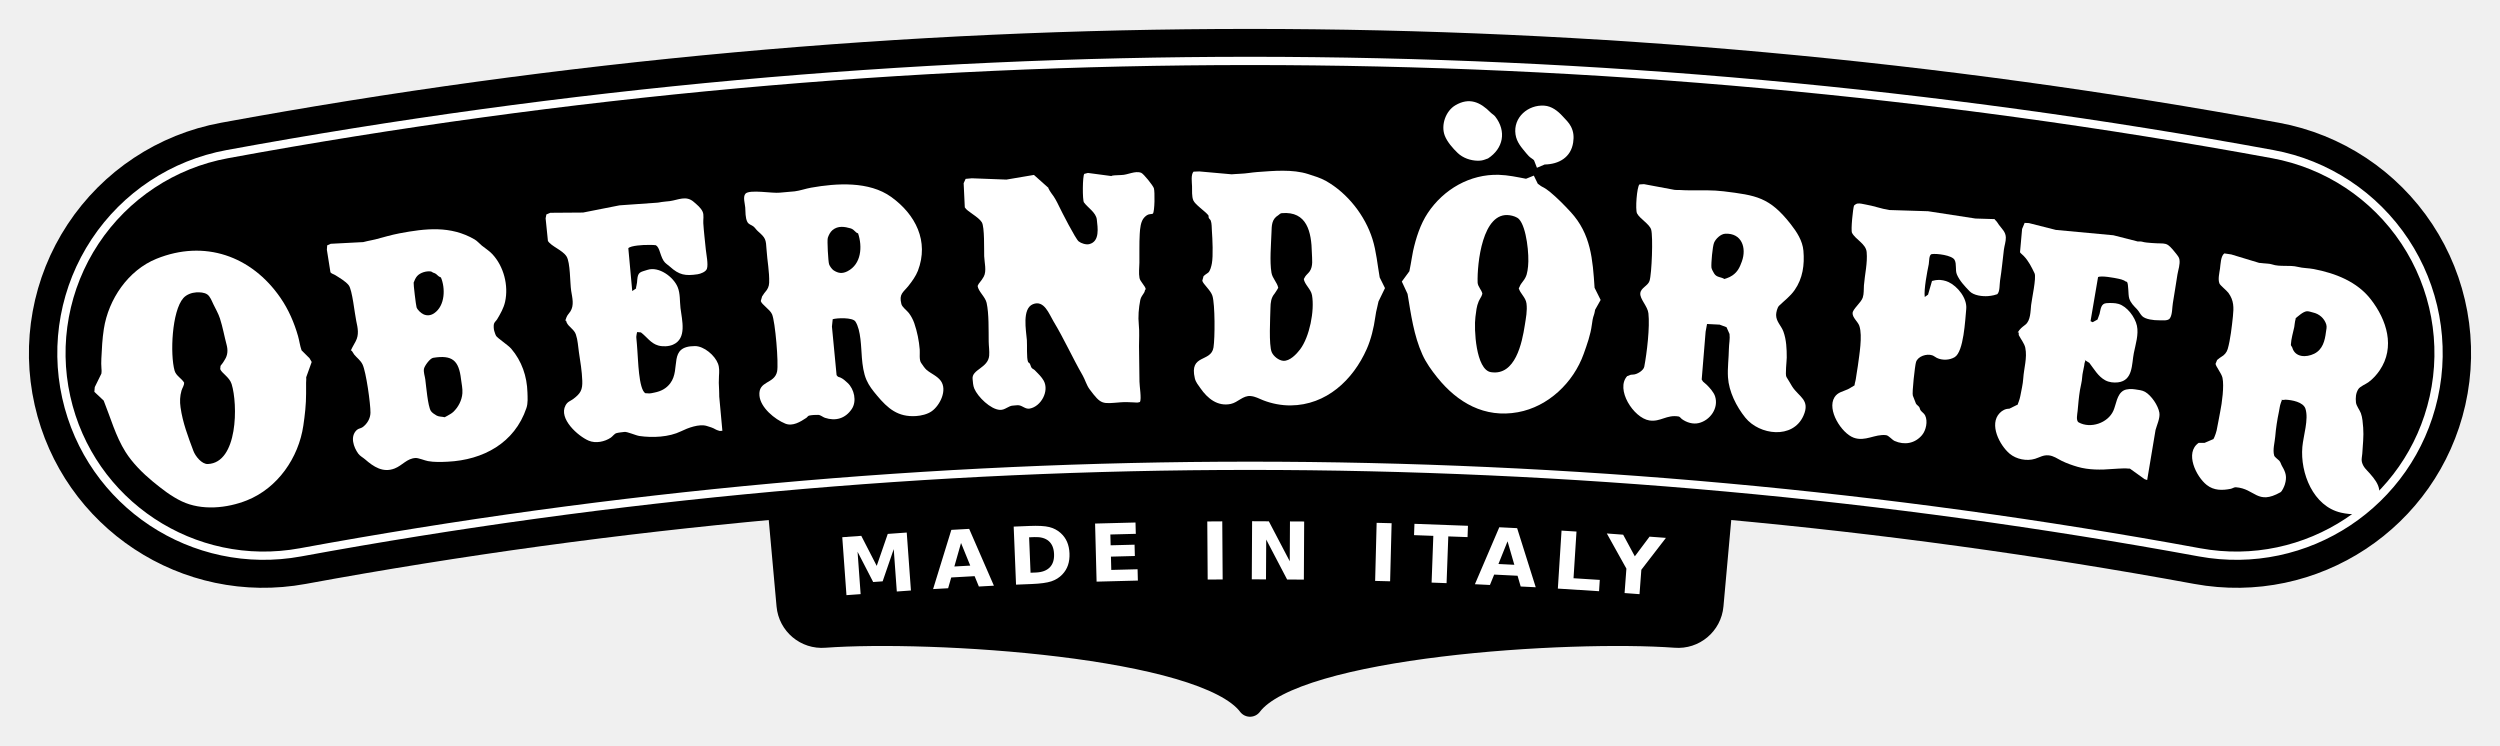
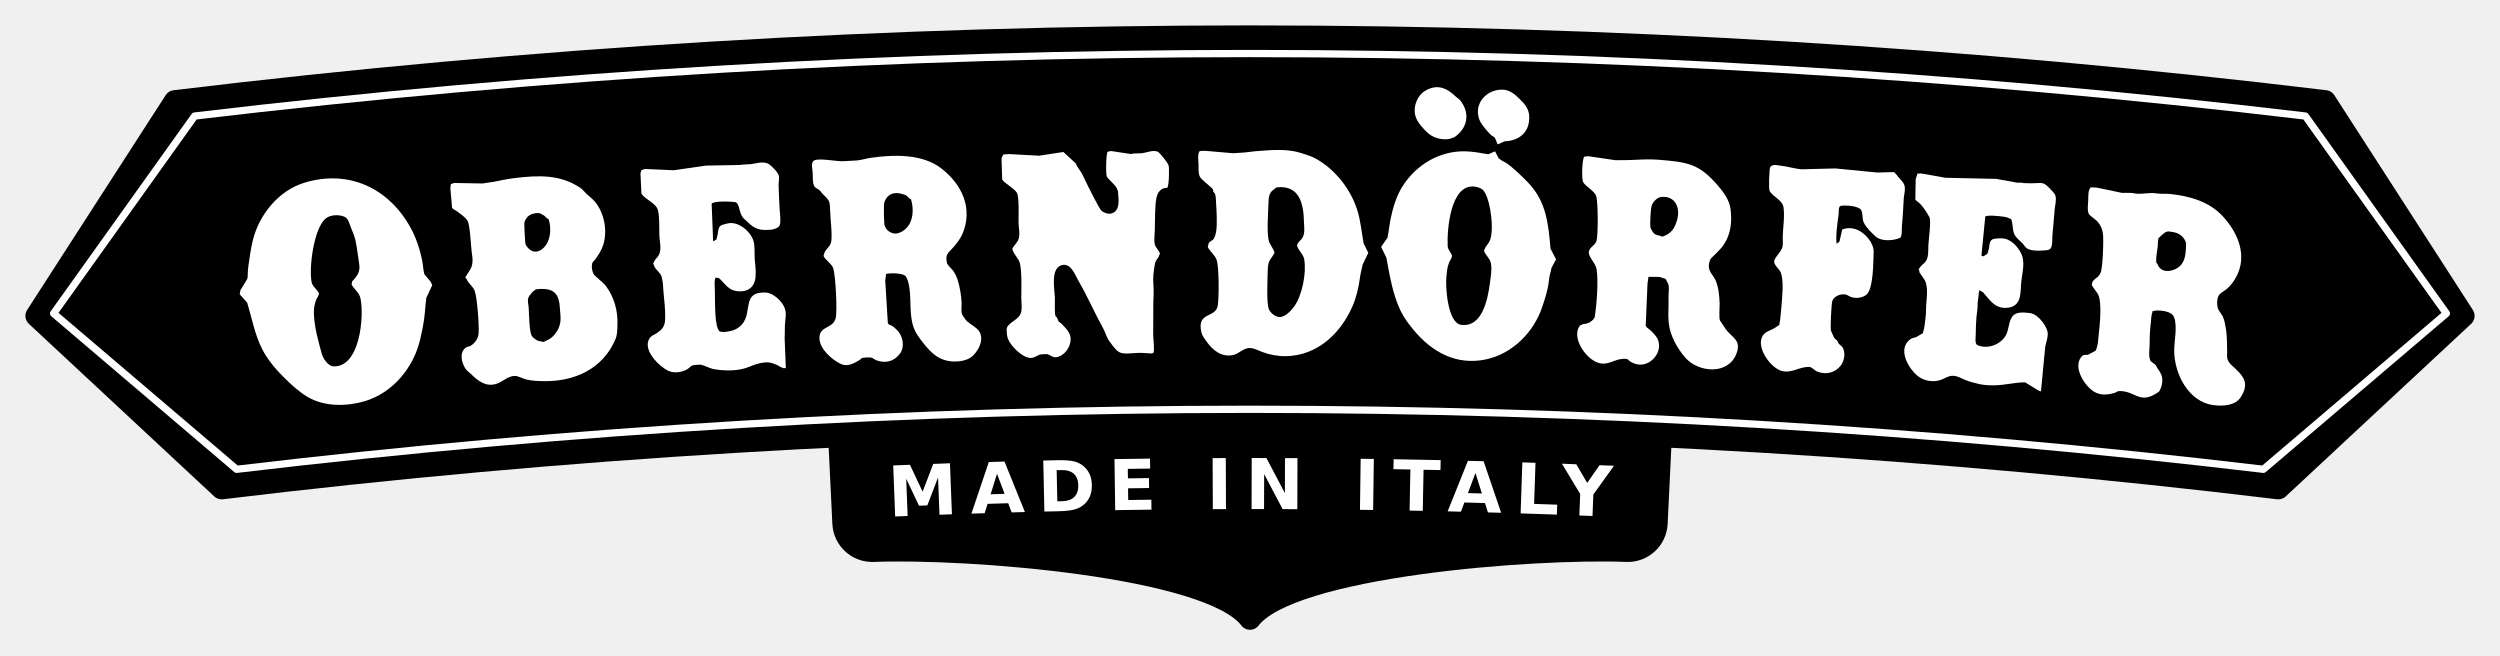
- <svg xmlns="http://www.w3.org/2000/svg" viewBox="-60.521 -19.541 121.042 36.102" width="121.042mm" height="36.102mm">
+ <svg xmlns="http://www.w3.org/2000/svg" viewBox="-68.878 -19.541 137.756 36.102" width="137.756mm" height="36.102mm">
  <defs />
  <g>
-     <path d="M-22.856,3.89A254.43 254.43 0 0 1 22.856,3.89L22.325,9.771A1.6 1.6 0 0 1 20.598,11.222C15.483,10.847 2.188,11.641 0,14.561C-2.188,11.641 -15.483,10.847 -20.598,11.222A1.6 1.6 0 0 1 -22.325,9.771Z" fill="#000000" stroke="#000000" stroke-width="1.2" stroke-linejoin="round" />
+     <path d="M-22.698,3.406A473.189 473.189 0 0 1 22.698,3.406L22.414,9.302A1.6 1.6 0 0 1 20.745,10.823C15.584,10.622 2.206,11.637 0,14.561C-2.206,11.637 -15.584,10.622 -20.745,10.823A1.6 1.6 0 0 1 -22.414,9.302Z" fill="#000000" stroke="#000000" stroke-width="1.2" stroke-linejoin="round" />
    <g fill="#ffffff">
-       <path d="M188 1493H678L1018 694L1360 1493H1849V0H1485V1092L1141 287H897L553 1092V0H188Z" transform="translate(-17.97636 9.161506) rotate(-4.143689) scale(0.001884159 -0.001884159) translate(-1019 0)" />
-       <path d="M1094 272H492L397 0H10L563 1493H1022L1575 0H1188ZM588 549H997L793 1143Z" transform="translate(-13.87169 8.898223) rotate(-3.196402) scale(0.001884159 -0.001884159) translate(-792.5 0)" />
-       <path d="M573 1202V291H711Q947 291 1071.5 408.0Q1196 525 1196 748Q1196 970 1072.0 1086.0Q948 1202 711 1202ZM188 1493H594Q934 1493 1100.5 1444.5Q1267 1396 1386 1280Q1491 1179 1542.0 1047.0Q1593 915 1593 748Q1593 579 1542.0 446.5Q1491 314 1386 213Q1266 97 1098.0 48.5Q930 0 594 0H188Z" transform="translate(-10.0814 8.715537) rotate(-2.32245) scale(0.001884159 -0.001884159) translate(-850 0)" />
-       <path d="M188 1493H1227V1202H573V924H1188V633H573V291H1249V0H188Z" transform="translate(-6.463927 8.595176) rotate(-1.488853) scale(0.001884159 -0.001884159) translate(-699.5 0)" />
-       <path d="M188 1493H573V0H188Z" transform="translate(-1.685402 8.516897) rotate(-0.3881624) scale(0.001884159 -0.001884159) translate(-381 0)" />
-       <path d="M188 1493H618L1161 469V1493H1526V0H1096L553 1024V0H188Z" transform="translate(1.347167 8.514835) rotate(0.3102632) scale(0.001884159 -0.001884159) translate(-857 0)" />
-       <path d="M188 1493H573V0H188Z" transform="translate(6.422455 8.594102) rotate(1.479299) scale(0.001884159 -0.001884159) translate(-381 0)" />
-       <path d="M10 1493H1386V1202H891V0H506V1202H10Z" transform="translate(9.15505 8.679697) rotate(2.108946) scale(0.001884159 -0.001884159) translate(-698.5 0)" />
-       <path d="M1094 272H492L397 0H10L563 1493H1022L1575 0H1188ZM588 549H997L793 1143Z" transform="translate(12.36173 8.8185) rotate(2.848161) scale(0.001884159 -0.001884159) translate(-792.5 0)" />
-       <path d="M188 1493H573V291H1249V0H188Z" transform="translate(15.77883 9.012076) rotate(3.636411) scale(0.001884159 -0.001884159) translate(-652.5 0)" />
-       <path d="M-20 1493H401L741 961L1081 1493H1503L934 629V0H549V629Z" transform="translate(18.49781 9.199834) rotate(4.264106) scale(0.001884159 -0.001884159) translate(-741.5 0)" />
+       <path d="M188 1493H678L1018 694L1360 1493H1849V0H1485V1092L1141 287H897L553 1092V0H188Z" transform="translate(-17.9876 8.857334) rotate(-2.204882) scale(0.001884159 -0.001884159) translate(-1019 0)" />
+       <path d="M1094 272H492L397 0H10L563 1493H1022L1575 0H1188ZM588 549H997L793 1143Z" transform="translate(-13.87685 8.71717) rotate(-1.700825) scale(0.001884159 -0.001884159) translate(-792.5 0)" />
+       <path d="M573 1202V291H711Q947 291 1071.5 408.0Q1196 525 1196 748Q1196 970 1072.0 1086.0Q948 1202 711 1202ZM188 1493H594Q934 1493 1100.5 1444.5Q1267 1396 1386 1280Q1491 1179 1542.0 1047.0Q1593 915 1593 748Q1593 579 1542.0 446.5Q1491 314 1386 213Q1266 97 1098.0 48.5Q930 0 594 0H188Z" transform="translate(-10.08338 8.619934) rotate(-1.23579) scale(0.001884159 -0.001884159) translate(-850 0)" />
+       <path d="M188 1493H1227V1202H573V924H1188V633H573V291H1249V0H188Z" transform="translate(-6.464449 8.55588) rotate(-0.7922281) scale(0.001884159 -0.001884159) translate(-699.5 0)" />
+       <path d="M188 1493H573V0H188Z" transform="translate(-1.685412 8.514226) rotate(-0.2065436) scale(0.001884159 -0.001884159) translate(-381 0)" />
+       <path d="M188 1493H618L1161 469V1493H1526V0H1096L553 1024V0H188Z" transform="translate(1.347172 8.513129) rotate(0.1650929) scale(0.001884159 -0.001884159) translate(-857 0)" />
+       <path d="M188 1493H573V0H188Z" transform="translate(6.422966 8.555309) rotate(0.787144) scale(0.001884159 -0.001884159) translate(-381 0)" />
+       <path d="M10 1493H1386V1202H891V0H506V1202H10Z" transform="translate(9.156532 8.60086) rotate(1.122183) scale(0.001884159 -0.001884159) translate(-698.5 0)" />
+       <path d="M1094 272H492L397 0H10L563 1493H1022L1575 0H1188ZM588 549H997L793 1143Z" transform="translate(12.36538 8.674735) rotate(1.515524) scale(0.001884159 -0.001884159) translate(-792.5 0)" />
+       <path d="M188 1493H573V291H1249V0H188Z" transform="translate(15.78643 8.777778) rotate(1.934957) scale(0.001884159 -0.001884159) translate(-652.5 0)" />
+       <path d="M-20 1493H401L741 961L1081 1493H1503L934 629V0H549V629Z" transform="translate(18.51006 8.877742) rotate(2.268957) scale(0.001884159 -0.001884159) translate(-741.5 0)" />
    </g>
-     <path d="M-49.714,-13.007A274.833 274.833 0 0 1 49.714,-13.007A10.751 10.751 0 0 1 58.256,-0.06L58.256,-0.06A10.751 10.751 0 0 1 45.825,8.14A253.33 253.33 0 0 0 -45.825,8.14A10.751 10.751 0 0 1 -58.256,-0.06L-58.256,-0.06A10.751 10.751 0 0 1 -49.714,-13.007Z" fill="#000000" stroke="#000000" stroke-width="1.2" stroke-linejoin="round" />
-     <path d="M-49.518,-12.078A273.883 273.883 0 0 1 49.518,-12.078A9.801 9.801 0 0 1 57.313,-0.309L57.313,-0.309A9.801 9.801 0 0 1 45.974,7.202A254.28 254.28 0 0 0 -45.974,7.202A9.801 9.801 0 0 1 -57.313,-0.309L-57.313,-0.309A9.801 9.801 0 0 1 -49.518,-12.078Z" fill="none" stroke="#ffffff" stroke-width="0.4" stroke-linejoin="round" />
+     <path d="M-59.244,-13.973A493.591 493.591 0 0 1 59.244,-13.973L66.878,-2.136L56.663,7.374A472.089 472.089 0 0 0 -56.663,7.374L-66.878,-2.136Z" fill="#000000" stroke="#000000" stroke-width="1.2" stroke-linejoin="round" />
+     <path d="M-58.154,-13.147A492.641 492.641 0 0 1 58.154,-13.147L65.924,-2.269L55.84,6.319A473.039 473.039 0 0 0 -55.84,6.319L-65.924,-2.269Z" fill="none" stroke="#ffffff" stroke-width="0.4" stroke-linejoin="round" />
    <g data-ink="1" fill="#ffffff" fill-rule="evenodd">
-       <g transform="translate(-49.46674 4.8) rotate(-11.08468) scale(0.02455216)">
+       <g transform="translate(-49.68602 2.6) rotate(-5.990952) scale(0.02455216)">
        <path d="M198.223 -213.181 L214.733 -240.79 L211.953 -248.803 L199.554 -267.157 C198.109 -276.808 198.929 -286.158 198.126 -295.834 C195.832 -323.457 189.749 -351.111 178.684 -376.631 C138.619 -469.045 53.618 -518.795 -46.633 -499.341 C-105.736 -487.872 -154.687 -439.28 -174.894 -383.777 C-181.723 -365.02 -186.308 -346.251 -191.079 -326.953 C-192.587 -320.855 -193.977 -313.964 -194.631 -307.716 C-194.856 -305.575 -195.076 -303.493 -195.666 -301.416 C-195.989 -300.277 -196.982 -296.867 -196.657 -298.005 L-214.618 -274.388 L-217.187 -265.411 L-202.449 -244.923 C-195.582 -209.051 -192.905 -171.476 -179.61 -137.096 C-170.364 -113.189 -154.355 -89.479 -138.167 -69.775 C-123.622 -52.071 -108.165 -34.142 -89.565 -20.364 C-54.544 5.58 -4.442 10.255 37.046 2.416 C101.072 -9.68 153.083 -60.35 174.444 -120.879 C181.588 -141.122 187.81 -160.745 191.919 -181.827 C193.27 -188.759 194.677 -195.671 195.993 -202.613 C196.415 -204.841 197.227 -206.978 197.611 -209.213 C197.838 -210.532 198.524 -214.485 198.223 -213.181 Z M-39.821 -248.602 C-42.754 -258.115 -53.017 -265.172 -53.901 -275.99 C-56.619 -309.255 -36.647 -392.449 -9.314 -413.199 C-1.989 -418.76 8.765 -420.482 17.76 -419.261 C24.55 -418.34 33.318 -416.19 38.266 -411.108 C43.058 -406.186 44.541 -396.753 46.181 -390.35 C48.754 -380.298 52.439 -370.19 53.679 -359.791 C55.813 -341.898 55.405 -323.946 56.597 -306.014 C57.296 -295.511 54.86 -285.818 47.377 -278.122 C45.106 -275.787 42.947 -272.995 40.425 -270.952 C39.601 -270.285 38.656 -269.738 37.925 -268.962 C37.803 -268.832 35.407 -266.086 36.662 -267.214 L34.982 -261.732 C36.068 -253.435 49.802 -242.802 51.384 -228.527 C55.97 -187.167 34.004 -73.671 -24.927 -82.677 C-36.924 -84.511 -46.149 -102.779 -47.933 -113.563 C-52.867 -143.393 -57.922 -172.152 -56.295 -202.704 C-55.676 -214.333 -53.307 -224.519 -48.016 -234.885 C-45.838 -239.152 -40.778 -243.843 -40.202 -248.601 C-40.186 -248.727 -39.795 -248.726 -39.821 -248.602 Z" fill="#ffffff" data-ch="O" />
      </g>
-       <g transform="translate(-38.80872 2.943708) rotate(-8.675354) scale(0.02455216)">
+       <g transform="translate(-38.91394 1.593144) rotate(-4.688782) scale(0.02455216)">
        <path d="M-100.217 -458.739 L-163.967 -465.087 L-171.249 -463.051 L-173.146 -454.602 L-172.887 -409.577 C-171.265 -406.468 -166.892 -404.9 -164.133 -402.477 C-156.658 -395.914 -146.057 -387.619 -141.126 -378.885 C-135.472 -368.869 -138.008 -321.63 -137.065 -307.007 C-136.131 -292.518 -135.377 -279.345 -144.304 -267.469 C-147.111 -263.735 -149.949 -260.175 -152.763 -256.415 C-153.398 -255.566 -156.485 -250.8 -156.419 -251.193 C-156.335 -250.631 -155.317 -250.855 -154.841 -250.544 C-154.316 -250.201 -151.828 -243.48 -151.123 -242.287 C-146.608 -234.653 -140.349 -229.023 -137.708 -220.311 C-132.978 -204.713 -133.807 -141.18 -136.644 -123.968 C-138.458 -112.969 -146.353 -102.998 -156.573 -97.983 C-160.263 -96.173 -164.647 -96.848 -168.336 -94.397 C-184.036 -83.969 -179.769 -61.549 -172.585 -47.763 C-169.856 -42.526 -164.696 -39.003 -160.998 -34.623 C-146.696 -17.69 -130.194 -2.633 -106.15 -8.037 C-90.017 -11.663 -79.258 -24.072 -62.086 -22.247 C-56.569 -21.661 -45.107 -14.654 -38.96 -12.511 C-27.208 -8.415 -13.213 -6.775 -0.868 -5.496 C69.177 1.762 135.366 -22.061 168.731 -86.603 C173.504 -95.838 174.184 -106.859 175.43 -116.89 C179.323 -148.257 173.73 -179.598 156.823 -206.821 C151.975 -214.627 133.141 -231.573 131.189 -236.269 C130.037 -239.042 129.454 -243.664 128.959 -246.751 C128.429 -250.057 129.141 -257.496 130.536 -260.476 C132.121 -263.861 135.931 -265.769 138.215 -268.563 C146.294 -278.447 154.176 -288.175 158.829 -300.22 C170.673 -330.878 166.759 -369.581 148.126 -396.823 C142.939 -404.407 136.214 -409.9 130.21 -416.544 C126.126 -421.063 122.757 -426.859 117.979 -430.717 C75.259 -465.206 25.669 -466.886 -27.107 -464.994 C-43.301 -464.414 -59.498 -462.061 -75.571 -460.388 C-81.024 -459.82 -86.484 -459.861 -91.923 -459.41 C-93.884 -459.247 -106.479 -458.108 -100.217 -458.739 Z M40.965 -366.67 C46.541 -344.972 41.129 -310.413 17.057 -298.889 C10.25 -295.63 2.663 -295.526 -4.142 -300.109 C-8.678 -303.165 -14.346 -310.298 -15.423 -315.657 C-16.094 -318.993 -14.715 -362.935 -13.761 -364.709 C-11.757 -368.433 -8.467 -373.59 -5.067 -376.403 C1.968 -382.222 14.406 -384 23.09 -381.355 C24.99 -380.776 26.151 -378.581 28.212 -377.801 C31.42 -376.587 34.378 -372.966 36.312 -370.258 C37.086 -369.175 38.022 -368.76 39.032 -367.97 C39.643 -367.492 41.575 -366.19 40.965 -366.67 Z M6.775 -93.02 C2.14 -95.133 -4.188 -95.443 -8.345 -98.611 C-11.472 -100.994 -16.837 -105.755 -18.369 -109.332 C-22.938 -120.004 -20.093 -159.294 -19.861 -172.713 C-19.751 -179.066 -21.41 -187.354 -19.349 -193.475 C-17.445 -199.131 -4.456 -212.252 1.892 -212.316 C40.309 -212.704 51.212 -199.45 49.865 -162.308 C49.52 -152.793 50.47 -143.887 48.328 -134.466 C45.253 -120.946 36.212 -108.528 24.831 -100.749 C20.768 -97.972 16.58 -96.883 12.16 -95.005 C10.794 -94.425 5.824 -92.866 6.775 -93.02 Z" fill="#ffffff" data-ch="B" />
      </g>
-       <g transform="translate(-29.13604 1.655025) rotate(-6.502199) scale(0.02455216)">
+       <g transform="translate(-29.18037 0.895174) rotate(-3.514254) scale(0.02455216)">
        <path d="M142.027 2.652 L146.852 2.814 L148.432 -68.994 C148.587 -70.338 148.354 -66.288 148.33 -64.935 C148.318 -64.269 148.477 -66.261 148.564 -66.921 C148.687 -67.847 148.806 -68.772 148.847 -69.706 C148.974 -72.64 149.471 -75.54 149.589 -78.467 C149.943 -87.288 150.841 -96.397 152.393 -105.09 C153.878 -113.404 155.337 -121.256 153.251 -129.615 C149.027 -146.536 129.757 -167.287 111.968 -169.239 C58.406 -175.115 80.217 -128.12 55.343 -101.864 C46.407 -92.432 35.347 -88.279 22.641 -87.224 C18.67 -86.894 14.689 -86.19 10.697 -86.874 C9.386 -87.099 8.066 -87.339 6.767 -87.621 C5.985 -87.791 3.598 -88.021 4.373 -87.817 C-8.113 -97.23 -2.111 -156.985 -1.804 -173.195 C-1.646 -181.523 -0.861 -190.04 -0.981 -198.317 C-1.02 -201.002 -0.102 -203.153 0.503 -205.712 C0.819 -207.045 2.395 -210.841 1.769 -209.622 L9.21 -208.099 C19.738 -198.216 25.927 -184.423 40.274 -178.557 C48.673 -175.122 60.324 -174.228 69.006 -176.808 C98.567 -185.589 92.286 -222.925 92.199 -246.941 C92.149 -260.453 95.126 -275.538 91.312 -288.746 C85.253 -309.727 59.147 -333.988 35.853 -329.165 C21.962 -326.289 16.893 -327.632 13.845 -312.347 C13.062 -308.421 12.591 -304.887 11.07 -301.148 C10.568 -299.912 10.278 -298.603 9.789 -297.361 C9.546 -296.746 9.475 -294.769 9.733 -295.378 L1.446 -291.055 L3.326 -375.82 C8.289 -380.653 34.595 -379.037 41.956 -377.94 C45.801 -377.368 49.632 -377.301 53.454 -376.555 C54.747 -376.303 56.107 -376.104 57.341 -375.628 C58.063 -375.35 60.391 -375.565 59.655 -375.8 C60.002 -375.476 58.747 -375.437 58.415 -375.098 C57.859 -374.53 59.651 -374.07 60.107 -373.418 C61.629 -371.24 62.763 -368.298 63.406 -365.725 C65.271 -358.254 66.29 -350.135 69.755 -343.099 C72.312 -337.906 77.023 -334.67 80.695 -330.49 C97.138 -311.772 108.841 -308.576 133.309 -309.354 C139.109 -309.539 149.935 -312.218 152.722 -318.018 C156.697 -326.29 154.701 -346.59 154.87 -356.184 C155.175 -373.446 154.974 -390.915 155.827 -408.083 C156.176 -415.102 159.282 -423.879 157.106 -430.72 C154.459 -439.038 147.661 -445.626 141.961 -451.924 C128.449 -466.854 112.181 -459.273 94.831 -458.887 C89.508 -458.769 84.15 -459.261 78.843 -458.968 C77.113 -458.873 75.384 -458.713 73.653 -458.653 C72.72 -458.621 69.921 -458.577 70.854 -458.595 L-4.301 -461.833 L-77.432 -455.857 L-141.686 -462.7 L-149.672 -460.322 L-152.03 -452.919 L-152.57 -407.993 C-147.009 -396.53 -126.122 -386.957 -119.577 -373.628 C-113.332 -360.91 -118.81 -320.971 -118.146 -305.11 C-117.566 -291.25 -115.051 -276.343 -124.34 -264.868 C-127.225 -261.304 -131.32 -258.413 -133.333 -254.207 C-134.302 -252.182 -137.064 -246.171 -136.722 -248.389 C-136.64 -247.76 -135.44 -248.288 -134.847 -248.063 C-134.702 -248.008 -134.146 -244.214 -133.986 -243.761 C-130.692 -234.461 -120.944 -228.95 -118.72 -218.696 C-116.076 -206.501 -117.143 -195.685 -116.69 -183.4 C-115.991 -164.411 -114.972 -145.306 -116.477 -126.315 C-117.881 -108.613 -122.615 -101.991 -137.935 -92.972 C-144.741 -88.965 -149.718 -89.16 -154.759 -81.966 C-171.911 -57.491 -137.06 -18.802 -117.209 -7.582 C-104.248 -0.255 -86.147 -1.941 -73.275 -8.634 C-69.744 -10.471 -65.346 -15.47 -61.501 -16.151 C-56.944 -16.958 -50.132 -16.669 -45.339 -16.787 C-39.713 -16.924 -23.91 -7.326 -16.831 -5.46 C8.365 1.184 40.916 3.458 65.751 -5.41 C80.078 -10.526 102.907 -16.287 117.191 -10.164 C122.82 -7.752 128.887 -5.223 133.741 -1.444 C135.372 -0.175 137.129 0.558 138.978 1.431 C139.968 1.898 143.016 3.12 142.027 2.652 Z" fill="#ffffff" data-ch="E" />
      </g>
-       <g transform="translate(-19.36386 0.7297006) rotate(-4.316184) scale(0.02455216)">
+       <g transform="translate(-19.37683 0.3945144) rotate(-2.332775) scale(0.02455216)">
        <path d="M-20.031 -87.469 L-21.968 -183.778 L-19.367 -198.137 C-10.762 -200.128 20.103 -198.964 24.914 -190.281 C34.752 -172.525 32.153 -138.233 32.29 -118.034 C32.388 -103.625 33.255 -87.448 37.993 -73.797 C42.178 -61.74 48.937 -51.935 56.232 -41.725 C75.815 -14.32 94.346 4.278 130.126 4.651 C140.331 4.757 152.898 2.828 161.796 -2.561 C178.71 -12.805 196.102 -41.687 183.882 -61.159 C177.752 -70.926 165.803 -76.67 157.895 -84.383 C154.165 -88.021 150.606 -94.739 147.938 -99.257 C144.266 -105.475 147.304 -118.571 147.26 -125.538 C147.145 -143.337 144.943 -160.849 140.496 -178.049 C138.656 -185.17 135.21 -193.062 131.155 -199.203 C127.731 -204.388 119.045 -211.604 117.952 -217.728 C114.302 -238.182 123.172 -240.227 134.557 -252.467 C141.958 -260.423 150.719 -270.884 155.372 -280.759 C181.956 -337.185 159.1 -391.783 113.891 -429.848 C72.809 -464.438 8.627 -465.159 -42.41 -460.007 C-53.343 -458.903 -64.288 -455.777 -75.204 -455.233 C-85.042 -454.743 -94.902 -455.348 -104.755 -454.842 C-118.808 -454.121 -163.986 -466.258 -172.392 -457.808 C-178.168 -452 -174.739 -438.259 -174.778 -430.929 C-174.823 -422.207 -176.33 -410.667 -172.872 -402.369 C-170.564 -396.831 -165.759 -396.073 -161.731 -392.556 C-158.547 -389.775 -156.653 -385.619 -153.707 -382.601 C-138.964 -367.499 -138.88 -365.638 -139.136 -344.033 C-139.39 -322.503 -136.572 -300.855 -138.905 -279.348 C-139.72 -271.832 -142.889 -266.626 -148.246 -261.419 C-149.773 -259.934 -151.153 -258.286 -152.368 -256.537 C-153.055 -255.548 -155.382 -252.785 -154.694 -253.773 L-158.128 -244.577 C-156.615 -237.221 -141.464 -226.829 -137.937 -216.985 C-132.662 -202.261 -132.025 -119.07 -136.471 -103.612 C-143.562 -78.955 -175.283 -88.791 -174.761 -58.577 C-174.35 -34.85 -148.111 -9.889 -128.207 0.074 C-114.036 7.167 -98.056 -1.249 -85.931 -8.031 C-84.02 -9.1 -82.329 -11.822 -80.09 -12.122 C-74.824 -12.829 -67.276 -12.796 -61.902 -12.165 C-57.401 -11.637 -53.344 -7.13 -49.259 -5.419 C-28.851 3.125 -9.252 -0.925 4.761 -18.687 C16.277 -33.285 12.576 -57.564 0.574 -70.56 C-3.772 -75.265 -7.473 -79.373 -13.199 -82.471 C-14.84 -83.358 -16.845 -83.489 -18.138 -84.951 C-18.834 -85.738 -20.482 -88.418 -20.031 -87.469 Z M43.256 -363.309 C50.105 -336.395 45.196 -302.37 17.016 -290.356 C6.514 -285.879 -1.529 -287.398 -10.388 -294.174 C-13.427 -296.499 -17.549 -303.267 -18.368 -306.914 C-19.631 -312.535 -18.862 -354.147 -16.946 -358.822 C-14.764 -364.148 -11.291 -370.046 -6.428 -373.475 C5.13 -381.625 17.824 -378.408 29.603 -374.04 C33.084 -372.75 36.154 -369.473 38.458 -366.708 C39.356 -365.63 40.206 -364.786 41.387 -364.041 C41.797 -363.783 43.309 -363.267 43.256 -363.309 Z" fill="#ffffff" data-ch="R" />
      </g>
-       <g transform="translate(-8.934943 0.1551884) rotate(-1.990106) scale(0.02455216)">
+       <g transform="translate(-8.936215 0.08388086) rotate(-1.075596) scale(0.02455216)">
        <path d="M147.153 -4.301 C150.762 -10.431 147.314 -35.848 147.588 -44.539 C148.324 -67.83 148.372 -91.185 149.125 -114.466 C149.573 -128.314 151.145 -142.594 150.189 -156.42 C149.043 -172.992 151.128 -189.506 154.798 -205.468 C156.074 -211.02 159.791 -214.976 162.865 -219.551 C163.835 -220.995 164.304 -222.707 164.706 -224.381 C164.881 -225.111 166.309 -226.364 166.299 -226.316 C165.754 -232.46 155.895 -241.589 154.777 -248.612 C153.245 -258.235 155.085 -268.887 155.571 -278.565 C156.524 -297.565 156.422 -316.675 158.224 -335.671 C159.183 -345.778 160.691 -360.437 168.464 -367.881 C171.537 -370.824 175.058 -373.566 179.471 -373.815 C180.811 -373.89 182.129 -373.86 183.448 -374.151 C184.147 -374.306 186.212 -374.898 185.532 -374.671 C189.388 -379.026 191.041 -417.853 189.252 -424.646 C187.86 -429.932 169.988 -453.979 165.241 -456.001 C153.444 -461.025 138.301 -452.582 126.113 -452.971 C121.735 -453.11 117.345 -452.736 112.942 -452.818 C111.453 -452.846 110.036 -452.644 108.564 -452.47 C107.836 -452.384 105.821 -451.517 106.552 -451.578 L60.262 -459.367 L53.093 -457.769 C49.399 -454.001 47.496 -406.013 50.427 -401.593 C57.472 -390.97 73.617 -380.814 74.629 -366.95 C75.8 -350.904 79.43 -323.729 58.258 -319.002 C51.779 -317.555 42.216 -320.975 37.324 -325.153 C31.418 -330.197 5.378 -385.73 0.881 -396.155 C-2.592 -404.206 -7.297 -414.072 -12.6 -421.067 C-15.119 -424.389 -17.066 -428.449 -18.804 -432.215 C-18.878 -432.376 -18.423 -432.648 -18.35 -432.488 L-46.256 -459.15 L-100.818 -451.841 L-168.853 -456.783 L-181.142 -456.068 L-185.333 -447.688 L-184.724 -399.922 C-180.399 -391.394 -158.609 -380.796 -152.183 -369.318 C-146.89 -359.865 -149.787 -315.345 -149.86 -302.416 C-149.926 -290.73 -145.636 -272.733 -152.131 -262.093 C-154.668 -257.937 -157.681 -253.838 -160.972 -250.249 C-162.043 -249.082 -163.087 -247.811 -163.692 -246.326 C-163.989 -245.597 -165.106 -243.533 -164.886 -244.288 C-163.707 -233.018 -150.529 -222.355 -148.263 -210.238 C-144.282 -188.955 -146.344 -156.146 -146.816 -134.006 C-147.013 -124.796 -145.755 -115.24 -146.831 -106.05 C-149.668 -81.809 -182.282 -80.099 -181.116 -61.413 C-180.718 -55.028 -180.719 -48.135 -178.4 -42.096 C-172.029 -25.501 -147.881 -0.117 -129.431 1.563 C-118.765 2.533 -112.481 -6.333 -102.297 -6.044 C-99.076 -5.953 -94.571 -6.787 -91.579 -6.187 C-83.911 -4.65 -78.953 2.328 -70.396 1.027 C-48.23 -2.342 -30.568 -31.756 -40.969 -52.787 C-44.558 -60.043 -52.495 -68.464 -58.073 -74.366 C-59.865 -76.262 -62.812 -77.142 -64.202 -79.449 C-65.62 -81.804 -65.981 -85.06 -67.377 -87.593 C-68.149 -88.994 -70.075 -89.635 -70.621 -90.999 C-73.613 -98.47 -71.024 -124.548 -71.469 -134.136 C-72.357 -153.247 -79.119 -196.283 -57.169 -204.42 C-34.607 -212.783 -25.892 -183.848 -17.748 -169.244 C1.959 -133.901 17.037 -96.565 36.003 -60.791 C40.727 -51.88 42.926 -41.287 48.76 -32.9 C70.911 -1.054 72.039 -3.468 109.314 -5.107 C117.843 -5.482 126.348 -4.714 134.856 -4.041 C137.505 -3.832 140.167 -3.38 142.83 -3.472 C144.297 -3.522 148.499 -4.884 147.153 -4.301 Z" fill="#ffffff" data-ch="N" />
      </g>
-       <g transform="translate(1.65039 0.00529325) rotate(0.367525) scale(0.02455216)">
+       <g transform="translate(1.650398 0.002860858) rotate(0.1986368) scale(0.02455216)">
        <path d="M184.858 -202.746 L197.501 -229.246 L186.928 -250.248 C182.375 -275.116 179.981 -301.567 172.176 -325.823 C157.282 -372.106 122.669 -415.807 79.982 -439.669 C68.965 -445.828 56.539 -449.386 44.627 -453.126 C13.496 -462.9 -23.991 -459.006 -55.993 -456.491 C-67.033 -455.624 -77.869 -453.334 -88.958 -452.928 C-92.254 -452.807 -95.644 -452.573 -98.93 -452.285 C-101.213 -452.085 -108.069 -451.597 -105.777 -451.659 L-170.083 -456.983 L-181.557 -456.444 C-186.936 -450.602 -184.552 -435.366 -184.27 -427.7 C-183.961 -419.274 -184.91 -407.786 -181.619 -399.92 C-178.121 -391.557 -158.227 -378.596 -151.89 -370.787 C-150.723 -369.35 -151.584 -367.508 -150.975 -365.839 C-150.111 -363.47 -147.67 -362.249 -146.868 -360.05 C-144.732 -354.193 -145.033 -346.024 -144.536 -339.814 C-143.275 -324.063 -141.524 -290.64 -144.156 -275.83 C-145.082 -270.622 -147.359 -260.611 -151.431 -257.381 C-153.311 -255.891 -155.431 -254.73 -157.312 -253.233 C-158.381 -252.383 -161.37 -249.583 -160.429 -250.573 L-162.832 -241.523 C-161.429 -234.933 -146.15 -222.91 -142.662 -211.764 C-137.331 -194.728 -137.073 -128.745 -139.909 -110.074 C-144.471 -80.038 -188.028 -97.256 -176.345 -49.027 C-174.45 -41.204 -169.567 -35.756 -165.138 -29.449 C-151.121 -9.484 -131.173 6.758 -105.096 1.099 C-91.158 -1.926 -81.079 -15.974 -66.164 -14.695 C-56.49 -13.866 -49.957 -9.844 -41.205 -6.481 C-24.399 -0.023 -5.247 3.567 12.781 3.297 C83.447 2.241 135.653 -47.705 162.317 -108.938 C170.542 -127.827 176.006 -151.055 178.661 -171.449 C179.557 -178.335 180.805 -185.549 182.594 -192.259 C183.181 -194.458 183.468 -196.699 184.022 -198.901 C184.342 -200.173 185.18 -204.018 184.858 -202.746 Z M-12.99 -228.526 C-15.199 -239.128 -24.581 -247.016 -26.529 -258.078 C-30.472 -280.475 -27.673 -313.981 -27.014 -337.202 C-26.613 -351.307 -27.039 -363.539 -13.723 -371.7 C-11.257 -373.212 -10.194 -375.419 -7.107 -375.71 C43.036 -380.434 51.775 -338.692 52.874 -297.905 C53.197 -285.917 55.922 -271.741 48.845 -261.37 C46.336 -257.692 42.599 -254.901 40.073 -251.073 C39.589 -250.34 36.958 -244.913 37.212 -246.417 C38.996 -234.974 51.512 -226.45 53.708 -214.234 C59.204 -183.662 49.36 -132.168 30.904 -107.357 C24.095 -98.203 10.611 -83.463 -2.47 -84.623 C-11.19 -85.397 -21.317 -93.312 -24.951 -101.306 C-31.256 -115.177 -28.298 -170.846 -28.086 -188.689 C-27.959 -199.329 -27.03 -208.774 -20.078 -217.049 C-18.187 -219.301 -16.959 -222.315 -15.136 -224.723 C-14.559 -225.484 -12.941 -228.811 -12.99 -228.526 Z" fill="#ffffff" data-ch="D" />
      </g>
-       <g transform="translate(11.9257 0.2765325) rotate(2.656665) scale(0.02455216)">
+       <g transform="translate(11.92873 0.1494769) rotate(1.435852) scale(0.02455216)">
        <path d="M-39.457 -493.276 C-9.931 -514.42 -5.025 -548.526 -28.865 -576.583 C-31.54 -579.732 -35.25 -581.279 -38.215 -584.017 C-59.431 -603.606 -81.647 -612.626 -108.393 -595.196 C-126.934 -583.112 -135.455 -554.978 -126.62 -534.558 C-121.386 -522.461 -109.429 -510.003 -99.484 -501.381 C-88.609 -491.952 -73.598 -487.596 -59.416 -487.993 C-54.669 -488.125 -49.763 -488.945 -45.4 -490.891 C-43.451 -491.761 -37.505 -494.14 -39.457 -493.276 Z M72.841 -486.66 C100.675 -488.454 124.077 -502.951 127.027 -532.871 C128.123 -543.994 126.947 -553.893 121.152 -563.923 C116.603 -571.795 110.05 -577.216 103.751 -583.488 C93.811 -593.385 81.388 -602.265 66.7 -602.578 C34.872 -603.256 6.232 -576.706 12.693 -543.287 C15.677 -527.851 25.79 -517.95 35.816 -506.854 C38.715 -503.646 42.547 -499.793 46.359 -497.708 C47.664 -496.994 48.879 -496.255 50.05 -495.333 C50.727 -494.8 52.457 -492.877 51.789 -493.421 L57.955 -479.487 L72.841 -486.66 Z M185.399 -204.849 L195.517 -224.962 L182.473 -248.358 C176.173 -303.809 170.588 -353.867 128.314 -395.578 C114.518 -409.191 101.065 -421.6 85.645 -433.313 C80.601 -437.144 75.011 -440.513 69.212 -442.972 C67.34 -443.766 65.848 -445.087 64.161 -446.181 C63.137 -446.846 60.028 -448.782 61.076 -448.154 L52.534 -463.801 L37.449 -456.87 C19.716 -459.44 1.769 -462.457 -16.446 -462.15 C-73.349 -461.191 -123.953 -428.613 -152.905 -380.505 C-166.567 -357.805 -174.002 -329.936 -178.482 -303.952 C-179.999 -295.157 -180.559 -286.21 -181.94 -277.391 C-182.396 -274.476 -182.632 -271.62 -183.204 -268.706 C-183.492 -267.244 -184.02 -262.806 -183.704 -264.263 L-197.802 -243.016 L-185.384 -219.208 C-176.707 -178.974 -169.372 -137.97 -150.521 -100.894 C-142.528 -85.175 -131.041 -70.762 -119.422 -57.557 C-77.166 -9.538 -22.314 18.784 42.733 3.773 C102.152 -9.94 149.427 -59.667 167.03 -117.082 C172.772 -135.808 178.9 -155.761 180.469 -175.347 C180.975 -181.661 181.681 -189.047 183.725 -195.047 C184.427 -197.109 184.596 -199.172 184.993 -201.3 C185.212 -202.47 185.625 -206.018 185.399 -204.849 Z M-37.954 -226.044 C-39.319 -233.457 -47.784 -239.923 -48.41 -248.062 C-51.198 -284.339 -45.878 -389.421 8.962 -383.462 C14.82 -382.826 23.134 -380.831 27.473 -376.551 C43.221 -361.017 50.929 -306.328 49.482 -284.558 C48.654 -272.098 48.003 -264.404 40.48 -254.104 C38.268 -251.076 35.767 -247.265 34.68 -243.656 C34.538 -243.184 32.819 -239.075 32.985 -240.977 C36.34 -230.14 47.608 -223.401 49.767 -211.293 C52.301 -197.08 49.964 -182.446 48.43 -168.274 C44.642 -133.253 34.471 -67.352 -13.99 -72.689 C-44.005 -75.995 -51.643 -156.633 -49.588 -180.107 C-48.597 -191.429 -48.515 -200.54 -44.5 -211.306 C-43.292 -214.546 -41.354 -217.461 -39.965 -220.64 C-39.483 -221.741 -38.972 -222.828 -38.759 -224.021 C-38.632 -224.736 -37.876 -226.766 -37.954 -226.044 Z" fill="#ffffff" data-ch="O" />
      </g>
-       <g transform="translate(22.13971 0.9543215) rotate(4.936357) scale(0.02455216)">
+       <g transform="translate(22.15912 0.5160095) rotate(2.667961) scale(0.02455216)">
        <path d="M-104.14 -453.111 L-164.933 -459.146 L-173.807 -457.801 C-178.409 -452.829 -177.981 -407.626 -173.625 -400.517 C-167.647 -390.763 -147.16 -381.61 -143.091 -371.001 C-138.012 -357.76 -134.326 -283.923 -137.644 -269.929 C-140.017 -259.918 -153.359 -255.057 -153.638 -244.384 C-153.942 -232.755 -137.13 -220.181 -134.318 -206.169 C-128.919 -179.268 -130.558 -128.309 -133.393 -100.498 C-134.16 -92.975 -146.614 -83.673 -154.349 -83.116 C-157.043 -82.922 -159.214 -82.418 -161.486 -80.91 C-162.578 -80.186 -166.126 -78.592 -165.132 -79.444 C-186.971 -51.697 -145.77 2.078 -114.193 4.205 C-92.149 5.689 -81.515 -10.523 -57.413 -8.546 C-54.835 -8.335 -52.884 -5.416 -50.817 -4.159 C-40.798 1.929 -28.018 4.752 -16.675 0.937 C5.25 -6.436 20.278 -32.01 10.666 -54.53 C7.409 -62.161 -1.523 -70.599 -7.887 -75.777 C-10.274 -77.72 -12.881 -79.332 -15.327 -81.181 C-16.443 -82.024 -16.641 -83.02 -17.435 -84 C-17.716 -84.346 -18.592 -85.332 -18.385 -84.938 L-18.793 -179.75 L-17.311 -195.079 L7.556 -195.958 L21.477 -192.093 L28.57 -179.26 C30.627 -169.739 29.154 -159.552 29.855 -149.887 C31.188 -131.488 30.148 -112.255 32.856 -94.019 C37.036 -65.86 54.343 -37.889 73.769 -17.603 C104.367 14.35 170.928 17.336 187.66 -31.207 C198.915 -63.862 175.275 -67.276 160.384 -86.966 C156.102 -92.627 152.052 -99.04 147.721 -104.402 C144.543 -108.336 145.545 -136.001 144.987 -142.584 C143.538 -159.655 141.312 -177.447 134.018 -193.134 C128.795 -204.365 118.062 -211.406 116.873 -224.487 C116.429 -229.37 117.886 -239.475 121.184 -243.253 C130.927 -254.414 141.353 -263.35 148.964 -276.493 C163.146 -300.981 164.352 -328.023 159.616 -355.369 C156.256 -374.773 143.443 -391.192 130.166 -405.416 C83.878 -455.007 57.539 -456.177 -7.298 -458.587 C-28.806 -459.386 -50.532 -456.699 -71.9 -454.912 C-79.149 -454.306 -86.169 -453.834 -93.435 -453.714 C-95.698 -453.676 -97.956 -453.322 -100.216 -453.207 C-101.523 -453.14 -105.447 -453.043 -104.14 -453.111 Z M9.161 -286.403 C1.857 -290.312 -6.466 -287.759 -12.131 -295.795 C-14.064 -298.537 -17.69 -303.673 -18.262 -306.81 C-19.757 -314.995 -19.695 -348.391 -17.317 -355.9 C-14.732 -364.06 -5.708 -374.267 3.081 -375.501 C35.131 -380.001 47.943 -351.706 40.498 -323.852 C37.336 -312.024 34.095 -302.937 24.392 -294.884 C21.353 -292.362 17.455 -289.995 13.826 -288.436 C12.59 -287.904 8.654 -286.268 9.161 -286.403 Z" fill="#ffffff" data-ch="R" />
      </g>
-       <g transform="translate(31.27505 1.907892) rotate(6.981851) scale(0.02455216)">
+       <g transform="translate(31.32993 1.032065) rotate(3.773492) scale(0.02455216)">
        <path d="M31.748 -326.017 L27.246 -298.089 L21.338 -292.708 C17.646 -307.337 20.03 -342.027 21.364 -358.017 C21.729 -362.398 19.109 -376.656 24.812 -378.308 C34.211 -381.031 64.811 -380.968 70.859 -372.446 C76.361 -364.694 74.18 -352.746 78.863 -344.509 C85.43 -332.958 97.375 -323.148 107.562 -314.839 C116.863 -307.253 134.076 -307.419 145.122 -309.627 C148.872 -310.377 152.671 -311.485 156.274 -312.774 C157.525 -313.222 158.753 -313.775 159.932 -314.387 C160.671 -314.77 163.02 -315.605 162.298 -315.19 C167.536 -320.39 164.535 -335.589 164.833 -343.115 C165.638 -363.451 164.877 -383.775 164.933 -404.19 C164.954 -412.054 167.036 -421.261 165.784 -428.887 C164.016 -439.663 156.172 -444.361 149.178 -451.827 C147.117 -454.027 145.666 -456.36 143.313 -458.323 C142.501 -459.001 141.716 -459.758 140.806 -460.306 C140.232 -460.653 139.024 -462.285 139.573 -461.898 L101.793 -458.445 L7.291 -461.368 L-69.05 -454.424 C-84.827 -454.922 -100.92 -458.944 -116.852 -459.567 C-121.929 -459.766 -127.83 -460.893 -132.796 -459.44 C-134.314 -458.996 -135.721 -458.052 -136.841 -456.945 C-137.554 -456.242 -139.566 -454.018 -138.952 -454.809 C-140.425 -449.6 -139.59 -405.511 -136.395 -400.846 C-127.909 -388.459 -106.581 -382.869 -103.109 -366.729 C-98.521 -345.405 -101.411 -322.537 -100.466 -300.926 C-100.116 -292.923 -98.222 -284.629 -99.844 -276.629 C-101.953 -266.222 -116.767 -251.837 -116.014 -243.822 C-115.154 -234.662 -103.522 -228.53 -99.624 -220.252 C-90.753 -201.413 -92.943 -162.809 -93.062 -141.47 C-93.111 -132.803 -93.96 -124.163 -93.901 -115.503 C-93.884 -112.889 -94.481 -110.165 -94.732 -107.555 C-94.877 -106.052 -95.031 -101.543 -94.736 -103.024 C-98.028 -100.797 -102.613 -96.453 -106.875 -93.758 C-115.829 -88.094 -126.256 -85.61 -131.282 -74.745 C-143.551 -48.22 -108.865 -6.152 -84.163 -0.305 C-60.401 5.319 -43.404 -13.058 -21.078 -12.971 C-15.967 -12.95 -8.352 -5.274 -3.092 -3.671 C17.17 2.505 37.408 -3.545 49.159 -21.745 C55.864 -32.129 57.473 -50.062 50.6 -60.812 C48.024 -64.841 43.659 -66.446 40.484 -69.77 C38.779 -71.554 38.518 -74.111 36.904 -75.949 C35.046 -78.062 30.919 -79.895 29.628 -82.038 C26.858 -86.634 24.503 -92.156 21.7 -96.807 C19.203 -100.951 18.527 -156.756 19.917 -163.417 C22.4 -175.317 38.701 -182.546 49.785 -180.392 C53.443 -179.681 56.327 -177.482 59.73 -176.337 C70.941 -172.566 84.976 -174.829 94.308 -182.064 C110.93 -194.95 105.925 -257.954 105.44 -279.202 C104.958 -300.354 83.045 -321.576 64.265 -327.655 C57.874 -329.724 49.071 -330.548 42.505 -329.116 C40.138 -328.601 37.806 -328.222 35.578 -327.235 C34.353 -326.692 30.581 -325.359 31.748 -326.017 Z" fill="#ffffff" data-ch="F" />
      </g>
-       <g transform="translate(39.6218 3.0691) rotate(8.858559) scale(0.02455216)">
+       <g transform="translate(39.73382 1.661103) rotate(4.787799) scale(0.02455216)">
        <path d="M158.655 -98.61 C159.493 -107.472 164.259 -123.179 160.884 -133.378 C156.377 -147 140.154 -164.515 126.677 -169.699 C120.304 -172.151 113.131 -171.429 106.503 -171.516 C99.86 -171.603 89.72 -170.016 84.342 -165.749 C72.305 -156.197 74.268 -136.578 70.632 -123.257 C63.612 -97.536 31.647 -80.939 6.638 -90.015 C0.303 -92.314 1.431 -106.312 1.063 -111.83 C0.151 -125.508 -0.812 -139.634 -0.727 -153.359 C-0.674 -161.864 0.571 -170.382 -0.312 -178.902 C-1.101 -186.516 0.106 -194.743 0.113 -202.437 C0.115 -204.654 -0.267 -207.93 0.551 -210.005 C0.906 -210.908 0.021 -214.774 -0.57 -213.453 L9.25 -209.261 C20.572 -198.571 30.455 -185.439 45.75 -180.067 C53.688 -177.28 63.008 -177.741 70.979 -179.968 C99.968 -188.064 92.067 -219.365 92.999 -241.835 C93.716 -259.102 97.043 -279.628 90.73 -296.09 C84.564 -312.172 65.918 -330.72 48.177 -333.002 C40.836 -333.947 31.909 -332.414 24.741 -330.859 C13.433 -328.406 15.244 -316.942 14.318 -307.666 C14.079 -305.278 11.537 -294.873 12.186 -296.271 L3.417 -289.476 L-1.052 -290.863 L0.207 -378.975 C5.763 -383.394 32.436 -382.447 40.39 -382.034 C44.207 -381.835 48.172 -381.469 51.847 -380.381 C53.126 -380.002 54.353 -379.464 55.524 -378.826 C56.191 -378.462 58.47 -378.449 57.803 -378.814 C62.197 -374.721 63.711 -354.517 67.442 -346.902 C71.423 -338.779 78.623 -333.703 85.626 -328.403 C90.081 -325.031 93.424 -319.863 97.879 -316.497 C105.31 -310.882 122.704 -311.749 131.416 -313.28 C137.223 -314.301 149.751 -314.255 152.705 -320.49 C156.551 -328.609 153.703 -342.321 153.876 -351.12 C154.252 -370.2 153.874 -389.123 154.099 -408.2 C154.215 -418.082 156.606 -428.697 153.313 -438.38 C151.95 -442.389 148.097 -445.706 145.055 -448.511 C121.161 -470.549 124.222 -463.768 94.068 -461.725 C87.799 -461.3 81.15 -460.549 74.907 -461.4 C72.467 -461.732 66.181 -460.372 67.185 -460.442 L17.396 -465.177 L-96.329 -458.141 L-150.882 -463.257 L-159.303 -462.356 L-162.395 -449.717 L-159.384 -403.777 C-158.634 -402.313 -153.364 -399.414 -150.851 -397.495 C-139.986 -389.2 -132.154 -378.066 -124.618 -367.052 C-119.533 -359.621 -122.253 -315.423 -121.704 -304.137 C-121.108 -291.907 -117.921 -273.81 -127.023 -264.148 C-130.347 -260.619 -133.746 -257.341 -136.222 -253.152 C-137.012 -251.816 -138.03 -250.418 -138.368 -248.877 C-138.538 -248.105 -140.337 -246.541 -140.145 -247.308 C-140.052 -246.75 -138.997 -247.419 -138.448 -247.284 C-136.53 -246.811 -137.617 -243.306 -136.47 -241.699 C-131.565 -234.828 -123.044 -227.139 -120.102 -219.264 C-112.944 -200.098 -116.595 -178.868 -114.765 -159.024 C-113.671 -147.174 -114.856 -135.365 -115.132 -123.514 C-115.218 -119.795 -115.841 -116.074 -116.486 -112.414 C-116.717 -111.102 -117.052 -109.807 -117.323 -108.504 C-117.465 -107.823 -117.542 -105.744 -117.373 -106.418 L-132.78 -95.582 C-139.998 -94.631 -145.89 -90.264 -150.105 -84.315 C-168.122 -58.89 -140.231 -21.297 -118.451 -8.103 C-103.787 0.781 -82.705 1.759 -67.256 -5.913 C-58.137 -10.441 -52.78 -15.907 -42.204 -16.668 C-32.094 -17.395 -24.27 -12.892 -14.812 -9.934 C-4.276 -6.638 7.067 -4.55 17.958 -3.134 C40.533 -0.199 64.711 -4.144 86.779 -9.558 C94.211 -11.382 101.578 -12.673 109.051 -14.231 C111.398 -14.72 113.813 -14.824 116.2 -15.004 C117.578 -15.109 121.684 -15.637 120.302 -15.603 L152.174 0.532 L157.549 1.495 L158.655 -98.61 Z" fill="#ffffff" data-ch="E" />
      </g>
-       <g transform="translate(49.46674 4.8) rotate(11.08468) scale(0.02455216)">
+       <g transform="translate(49.68602 2.6) rotate(5.990952) scale(0.02455216)">
        <path d="M-114.967 -459.384 L-172.399 -465.198 L-186.124 -464.556 C-192.243 -458.281 -189.243 -441.875 -188.793 -433.475 C-188.333 -424.88 -189.055 -412.035 -184.266 -404.563 C-181.94 -400.935 -167.649 -393.818 -163.099 -389.537 C-149.679 -376.909 -147.233 -363.42 -145.661 -345.794 C-143.98 -326.956 -141.68 -299.393 -143.383 -280.793 C-144.031 -273.716 -147.63 -267.566 -153.003 -263.031 C-154.652 -261.639 -155.931 -259.96 -157.349 -258.35 C-158.153 -257.436 -160.482 -254.626 -159.738 -255.589 L-161.282 -247.634 C-160.237 -242.962 -146.095 -231.339 -142.585 -223.142 C-135.977 -207.71 -133.955 -174.015 -134.152 -156.799 C-134.297 -144.141 -133.657 -131.511 -133.965 -118.846 C-134.079 -114.193 -134.935 -109.954 -135.718 -105.404 C-135.937 -104.136 -137.541 -99.419 -136.559 -101.359 L-152.68 -90.344 L-164.038 -88.15 C-187.704 -63.765 -156.305 -22.067 -132.471 -9.787 C-116.456 -1.535 -100.208 -4.928 -84.431 -11.452 C-81.538 -12.649 -78.407 -16.013 -75.329 -16.385 C-37.196 -20.991 -27.148 10.767 12.954 -23.559 C15.868 -26.053 18.17 -36.433 18.549 -40.304 C20.065 -55.781 16.196 -63.558 5.971 -75.058 C3.209 -78.164 2.036 -81.815 -1.443 -84.344 C-4.381 -86.48 -11.573 -89.354 -13.095 -92.363 C-18.486 -103.021 -16.914 -117.868 -18.221 -129.44 C-20.019 -145.355 -20.786 -162.873 -20.496 -178.906 C-20.401 -184.139 -21.07 -190.556 -20.247 -195.647 C-19.959 -197.426 -19.83 -199.442 -19.344 -201.167 C-19.176 -201.759 -19.424 -204.082 -19.508 -203.851 C-19.032 -204.092 -18.76 -203.06 -18.283 -202.821 C-18.01 -202.684 -13.07 -204.574 -12.234 -204.699 C-0.226 -206.498 22.977 -207.047 29.739 -194.683 C40.323 -175.332 35.844 -141.511 38.189 -119.617 C43.681 -68.328 81.604 -8.821 137.949 -7.095 C158.404 -6.469 186.969 -10.242 197.505 -31.033 C212.482 -60.586 203.125 -75.361 178.755 -93.885 C170.966 -99.805 163.785 -103.347 159.125 -113.045 C156.787 -117.909 157.453 -123.977 156.735 -129.189 C154.412 -146.073 153.215 -163.462 148.622 -179.961 C146.234 -188.535 143.27 -199.685 138.537 -207.273 C134.918 -213.073 127.036 -219.541 125.056 -226.071 C122.386 -234.877 121.122 -243.971 124.651 -252.802 C126.98 -258.631 137.101 -265.15 141.48 -269.842 C148.705 -277.583 154.617 -287.377 158.766 -297.08 C180.559 -348.043 153.33 -397.529 114.795 -431.117 C81.158 -460.436 36.309 -468.249 -7.182 -468.17 C-17.637 -468.151 -28.226 -465.728 -38.689 -466.347 C-55.504 -467.343 -73.314 -459.102 -89.87 -461.39 C-94.784 -462.069 -101.47 -460.627 -106.536 -460.272 C-108.265 -460.151 -109.987 -459.949 -111.716 -459.83 C-112.808 -459.755 -116.059 -459.319 -114.967 -459.384 Z M-23.487 -366.407 C-19.661 -370.47 -12.156 -381.499 -4.809 -383.804 C-1.105 -384.966 4.084 -383.899 7.918 -383.812 C20.216 -383.534 31.948 -377.002 38.014 -365.708 C40.551 -360.983 39.951 -355.944 40.314 -350.858 C41.531 -333.803 40.637 -315.743 25.685 -304.41 C11.858 -293.928 -9.74 -289.901 -18.969 -308.079 C-19.923 -309.958 -22.418 -310.908 -22.751 -313.077 C-24.489 -324.416 -23.117 -337.157 -22.92 -348.604 C-22.853 -352.468 -23.715 -356.277 -23.54 -360.165 C-23.48 -361.5 -23.367 -362.818 -23.357 -364.155 C-23.351 -364.907 -23.463 -367.158 -23.487 -366.407 Z" fill="#ffffff" data-ch="R" />
      </g>
    </g>
  </g>
</svg>
